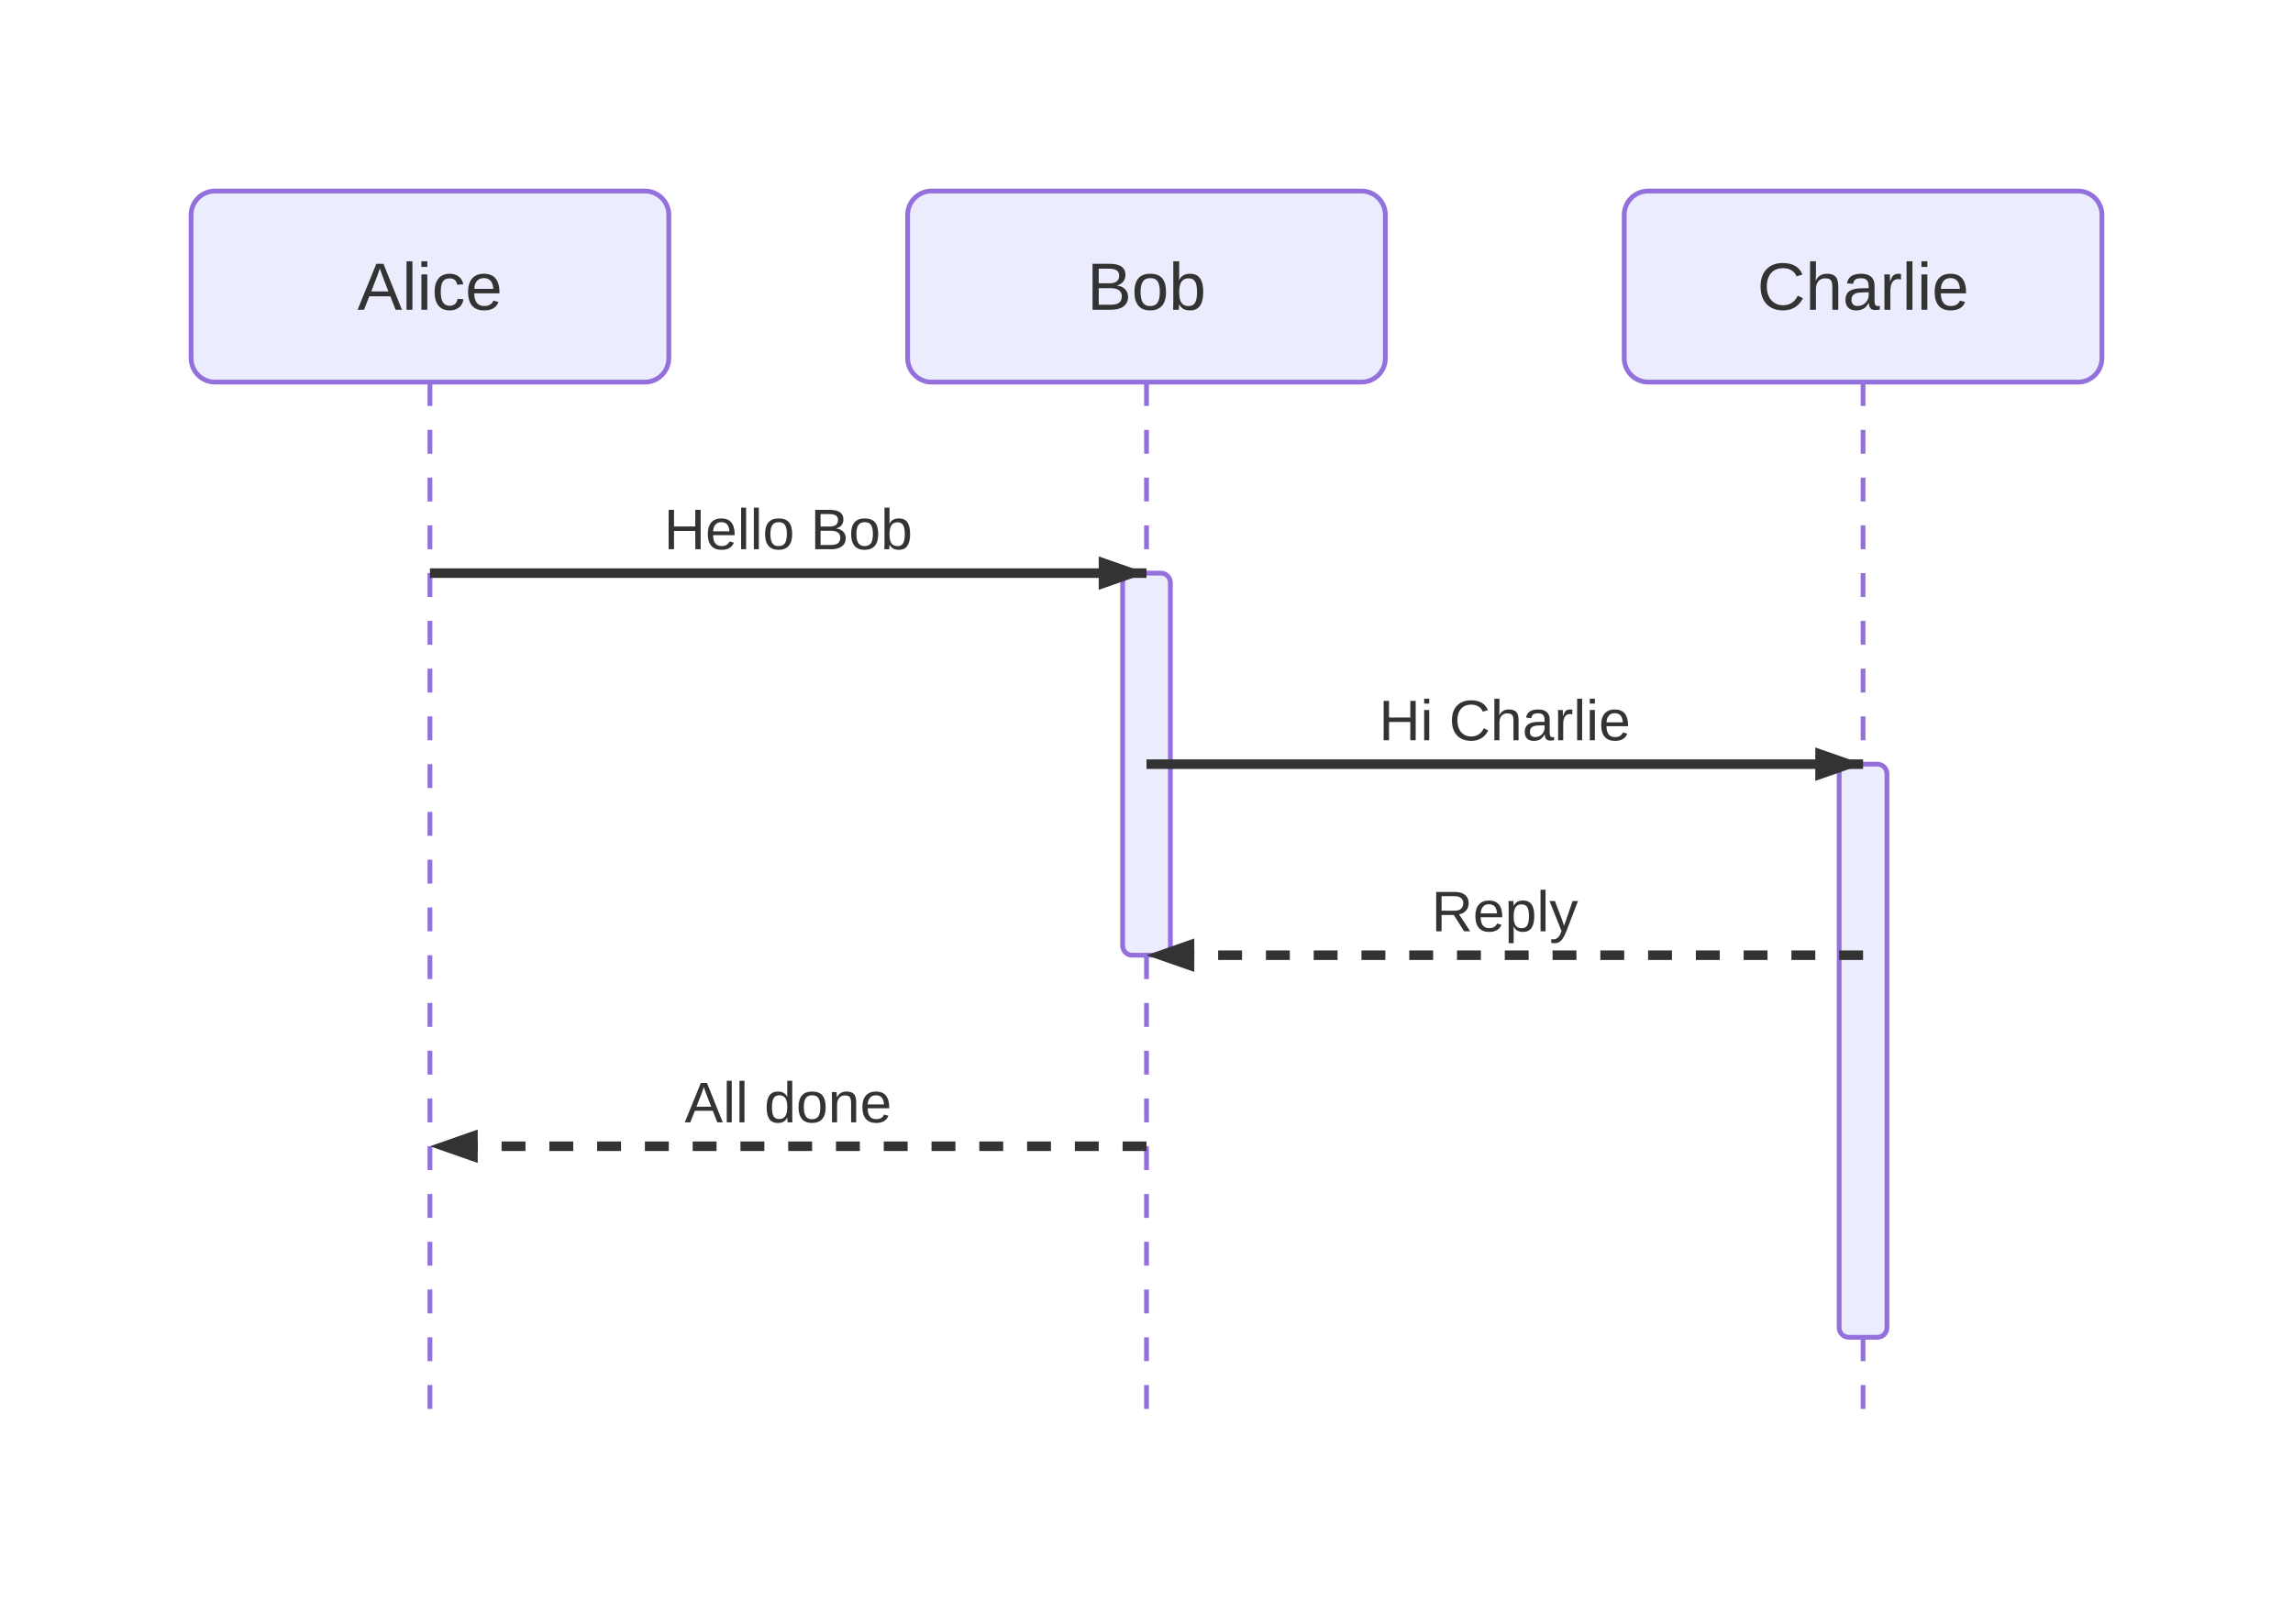
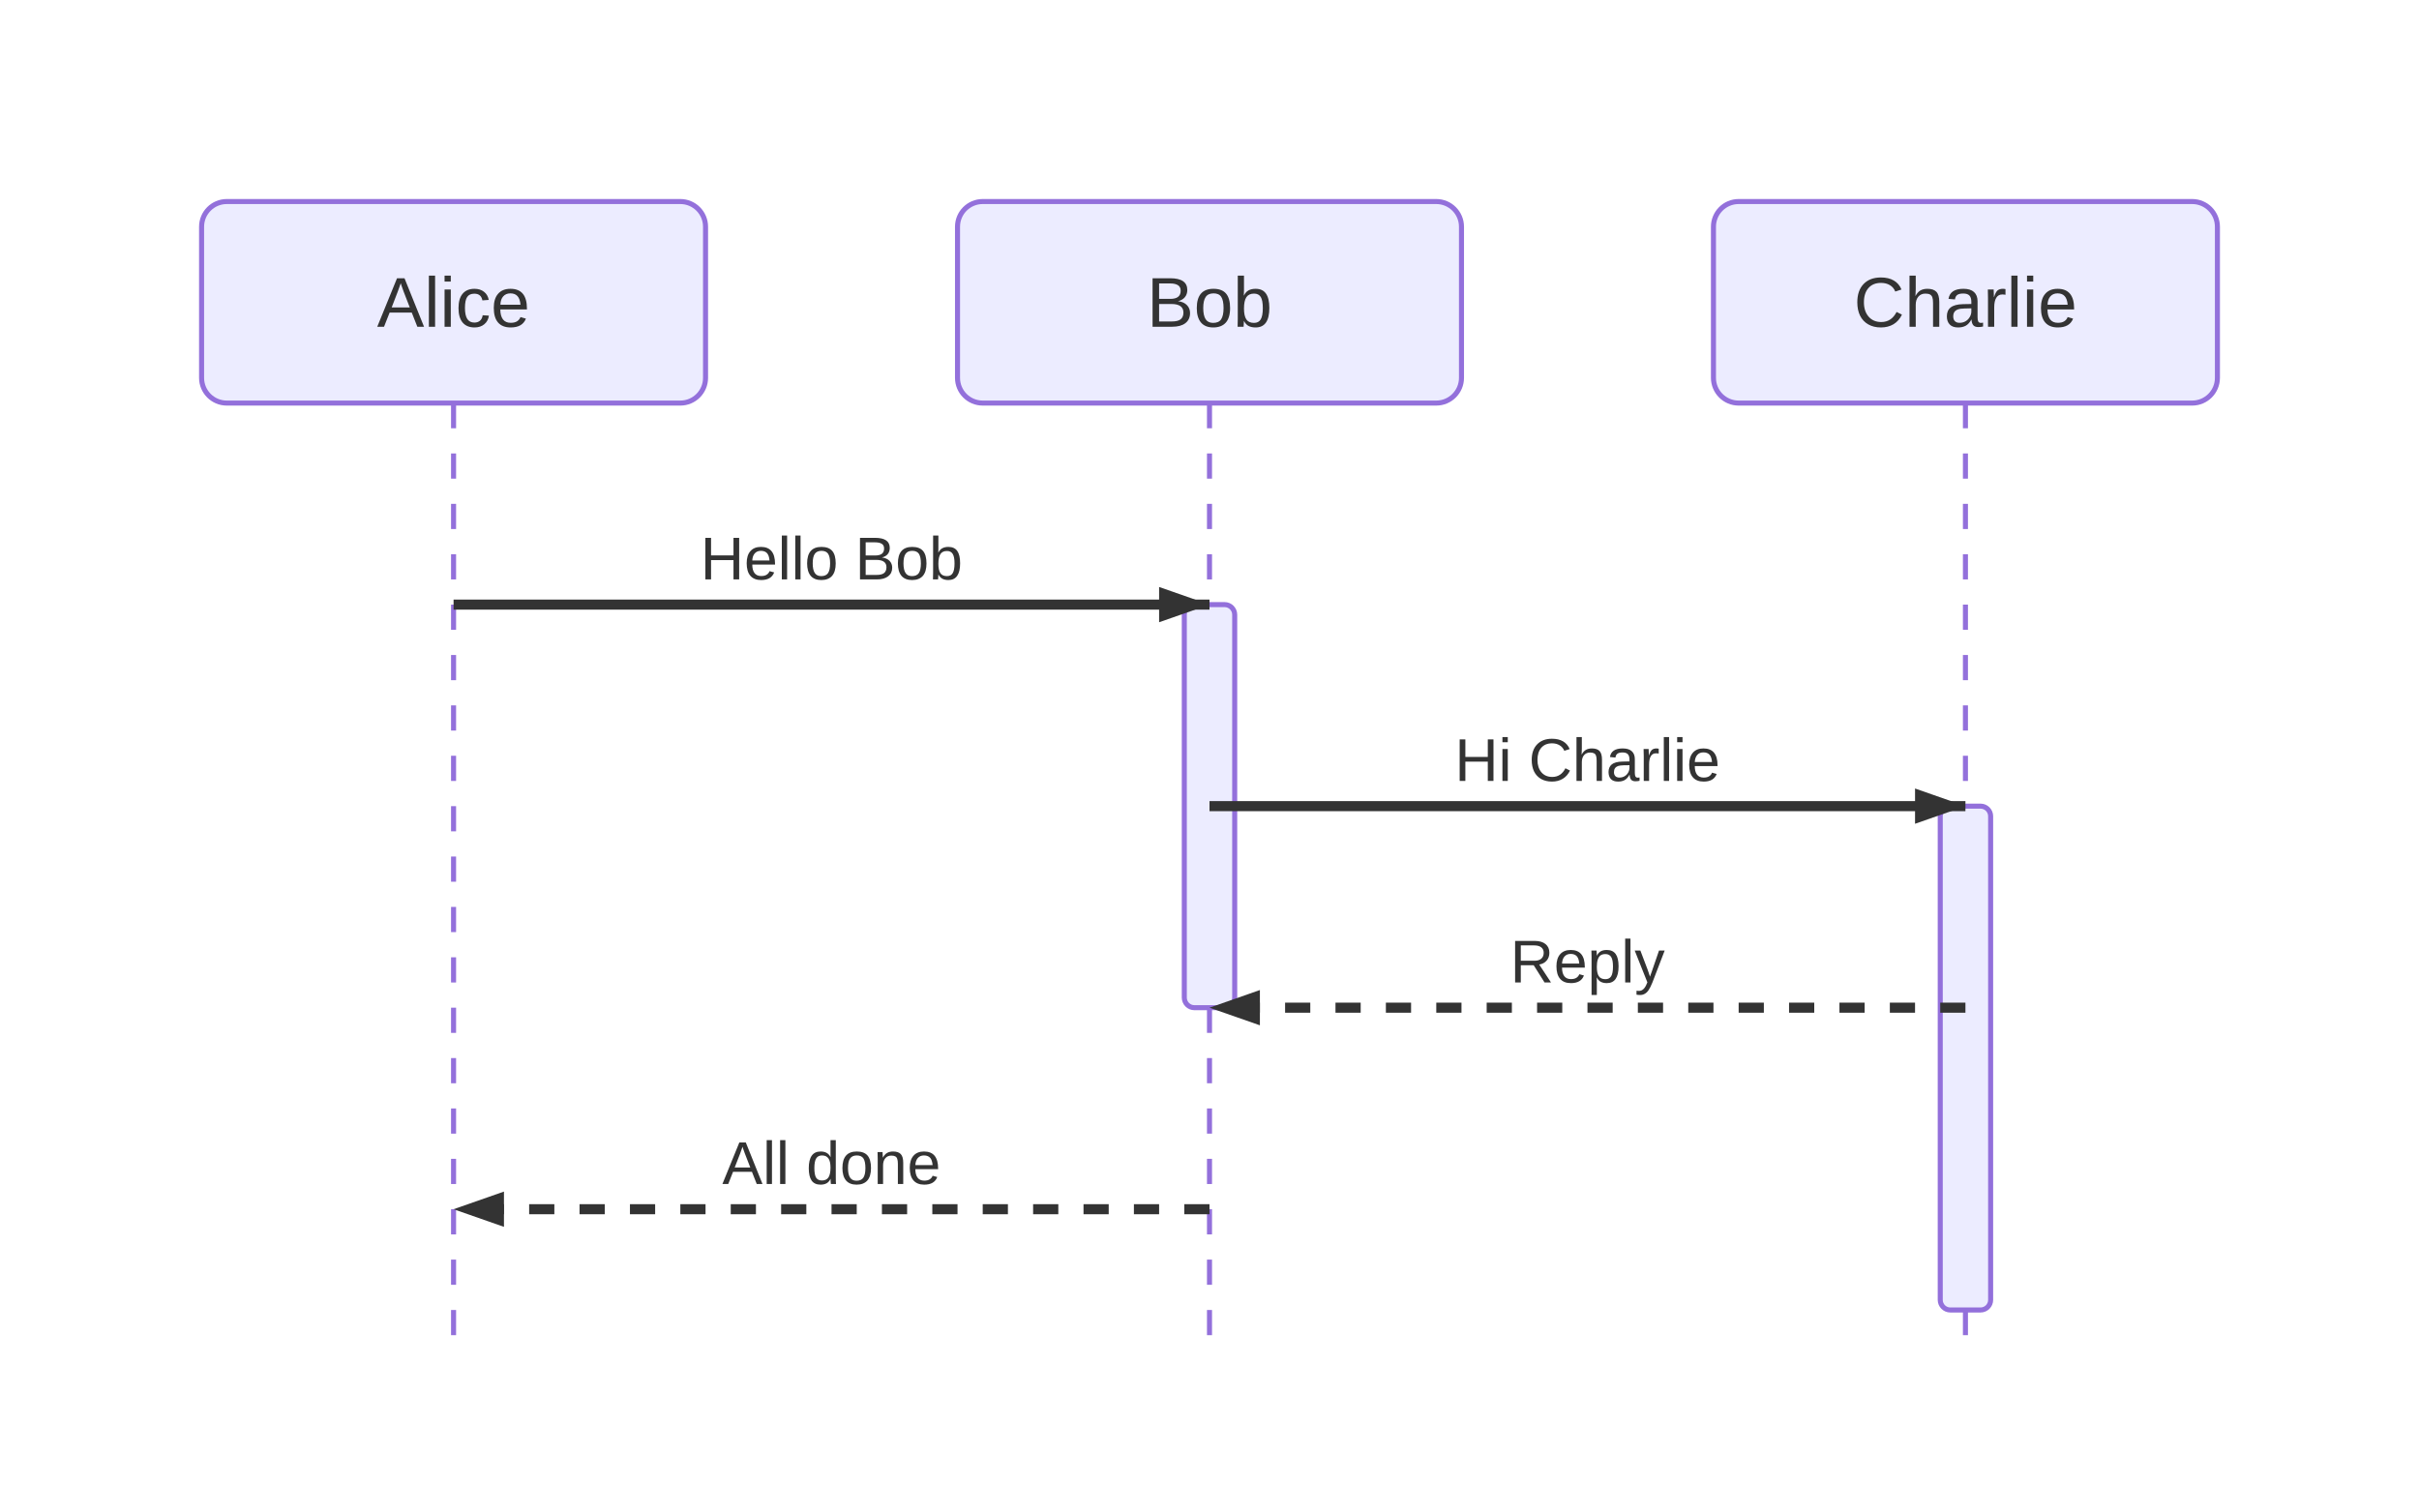
- <svg xmlns="http://www.w3.org/2000/svg" viewBox="-20.0 -20 480 340" width="480" height="340" style="background-color: white">
+ <svg xmlns="http://www.w3.org/2000/svg" viewBox="-20.0 -20 480 300" width="480" height="300" style="background-color: white">
  <defs>
    <marker id="seq-arrow" markerWidth="10" markerHeight="7" refX="10" refY="3.5" orient="auto" markerUnits="userSpaceOnUse">
      <polygon points="0 0, 10 3.5, 0 7" fill="#333333" />
    </marker>
    <marker id="seq-arrow-open" markerWidth="10" markerHeight="7" refX="10" refY="3.5" orient="auto" markerUnits="userSpaceOnUse">
      <polyline points="0 0, 10 3.5, 0 7" fill="none" stroke="#333333" stroke-width="1.5" />
    </marker>
    <marker id="seq-cross" markerWidth="10" markerHeight="10" refX="5" refY="5" orient="auto" markerUnits="userSpaceOnUse">
      <line x1="0" y1="0" x2="10" y2="10" stroke="#333333" stroke-width="2" />
      <line x1="10" y1="0" x2="0" y2="10" stroke="#333333" stroke-width="2" />
    </marker>
    <marker id="seq-async" markerWidth="10" markerHeight="7" refX="10" refY="3.5" orient="auto" markerUnits="userSpaceOnUse">
      <polyline points="0 0, 10 3.5, 0 7" fill="none" stroke="#333333" stroke-width="1.5" />
    </marker>
  </defs>
  <style>.seq-participant rect { fill: #ECECFF; stroke: #9370DB; stroke-width: 1; }
.seq-participant text { fill: #333333; font-family: "trebuchet ms", verdana, arial, sans-serif, "Apple Color Emoji", "Segoe UI Emoji", "Noto Color Emoji", "Twemoji Mozilla"; font-size: 14px; }
.seq-lifeline { stroke: #9370DB; stroke-width: 1; stroke-dasharray: 5,5; }
.seq-message line, .seq-message path { stroke: #333333; stroke-width: 2; }
.seq-message text { fill: #333333; font-family: "trebuchet ms", verdana, arial, sans-serif, "Apple Color Emoji", "Segoe UI Emoji", "Noto Color Emoji", "Twemoji Mozilla"; font-size: 12px; }
.seq-activation { fill: #ECECFF; stroke: #9370DB; stroke-width: 1; }
.seq-note rect { fill: #ffffcc; stroke: #aaaa33; stroke-width: 1; }
.seq-note text { fill: #333333; font-family: "trebuchet ms", verdana, arial, sans-serif, "Apple Color Emoji", "Segoe UI Emoji", "Noto Color Emoji", "Twemoji Mozilla"; font-size: 12px; }
.seq-fragment rect { fill: none; stroke: #9370DB; stroke-width: 1; stroke-dasharray: 3,3; }
.seq-fragment text { fill: #333333; font-family: "trebuchet ms", verdana, arial, sans-serif, "Apple Color Emoji", "Segoe UI Emoji", "Noto Color Emoji", "Twemoji Mozilla"; font-size: 11px; font-weight: bold; }
.seq-actor line, .seq-actor circle { stroke: #9370DB; stroke-width: 1; fill: none; }
.seq-actor text { fill: #333333; font-family: "trebuchet ms", verdana, arial, sans-serif, "Apple Color Emoji", "Segoe UI Emoji", "Noto Color Emoji", "Twemoji Mozilla"; font-size: 14px; }
</style>
-   <line class="seq-lifeline" x1="70" y1="60" x2="70" y2="280" />
-   <line class="seq-lifeline" x1="220" y1="60" x2="220" y2="280" />
-   <line class="seq-lifeline" x1="370" y1="60" x2="370" y2="280" />
+   <line class="seq-lifeline" x1="70" y1="60" x2="70" y2="250" />
+   <line class="seq-lifeline" x1="220" y1="60" x2="220" y2="250" />
+   <line class="seq-lifeline" x1="370" y1="60" x2="370" y2="250" />
  <g class="seq-activation">
    <rect x="215" y="100" width="10" height="80" rx="2" />
  </g>
  <g class="seq-activation">
-     <rect x="365" y="140" width="10" height="120" rx="2" />
+     <rect x="365" y="140" width="10" height="100" rx="2" />
  </g>
  <g class="seq-message">
    <line x1="70" y1="100" x2="220" y2="100" marker-end="url(#seq-arrow)" />
    <text x="145" text-anchor="middle" y="95">Hello Bob</text>
  </g>
  <g class="seq-message">
    <line x1="220" y1="140" x2="370" y2="140" marker-end="url(#seq-arrow)" />
    <text x="295" text-anchor="middle" y="135">Hi Charlie</text>
  </g>
  <g class="seq-message">
    <line x1="370" y1="180" x2="220" y2="180" marker-end="url(#seq-arrow)" stroke-dasharray="5,5" />
    <text x="295" text-anchor="middle" y="175">Reply</text>
  </g>
  <g class="seq-message">
    <line x1="220" y1="220" x2="70" y2="220" marker-end="url(#seq-arrow)" stroke-dasharray="5,5" />
    <text x="145" text-anchor="middle" y="215">All done</text>
  </g>
  <g class="seq-participant" data-participant-id="Alice">
    <rect x="20" y="20" width="100" height="40" rx="5" />
    <text x="70" y="40" text-anchor="middle" dominant-baseline="central">Alice</text>
  </g>
  <g class="seq-participant" data-participant-id="Bob">
    <rect x="170" y="20" width="100" height="40" rx="5" />
    <text x="220" y="40" text-anchor="middle" dominant-baseline="central">Bob</text>
  </g>
  <g class="seq-participant" data-participant-id="Charlie">
    <rect x="320" y="20" width="100" height="40" rx="5" />
    <text x="370" y="40" text-anchor="middle" dominant-baseline="central">Charlie</text>
  </g>
</svg>
